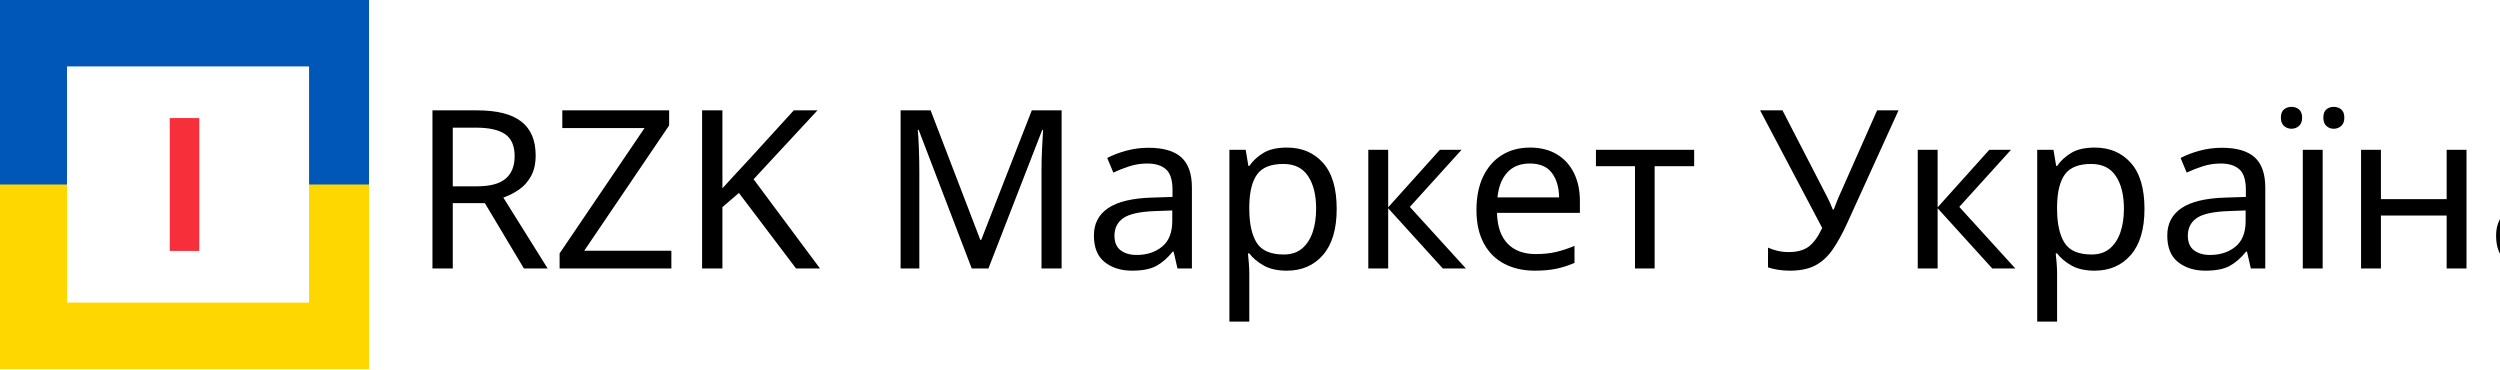
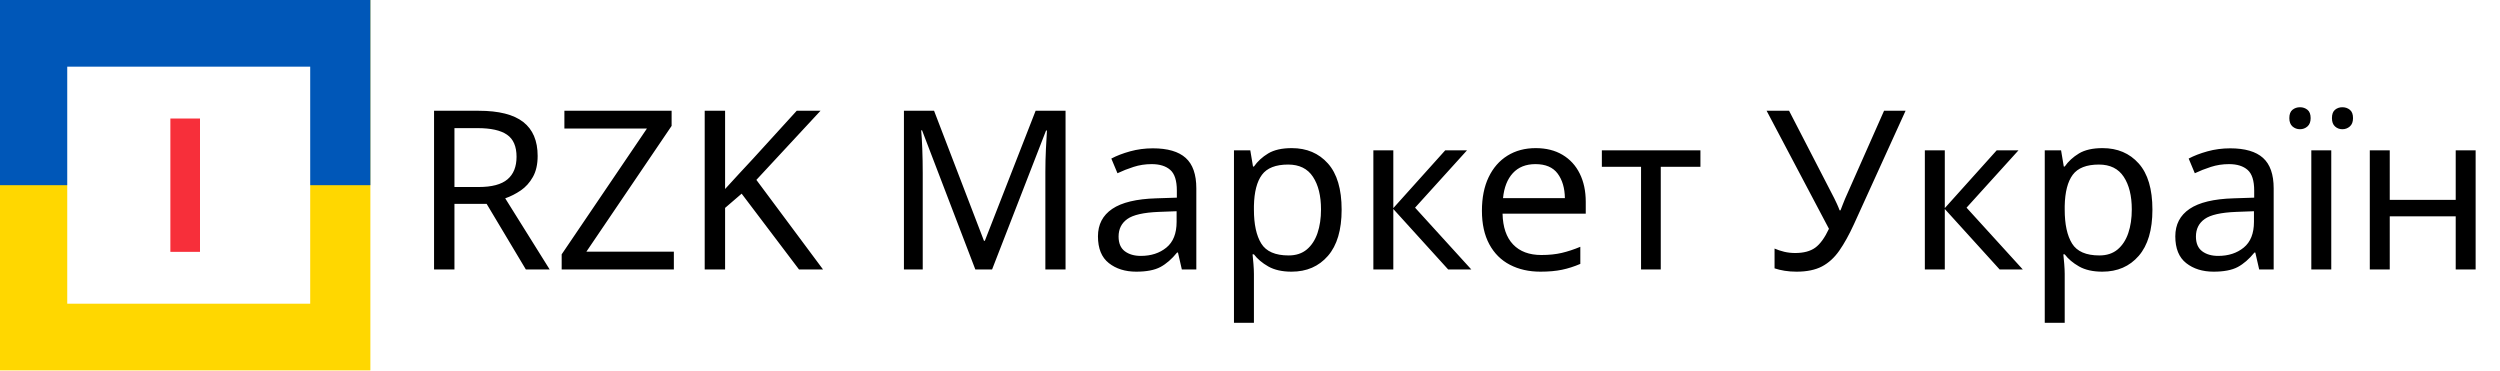
- <svg xmlns="http://www.w3.org/2000/svg" version="1.1" width="1355" height="200" viewBox="0 0 1355 200" xml:space="preserve">
+ <svg xmlns="http://www.w3.org/2000/svg" version="1.1" width="1350" height="200" viewBox="0 0 1350 200" xml:space="preserve">
  <defs>
</defs>
  <g transform="matrix(-1 0 0 -1 100 100)" id="zk8GHJazUiABPRPuHnFoT">
    <path style="stroke: rgb(148,201,171); stroke-width: 0; stroke-dasharray: none; stroke-linecap: butt; stroke-dashoffset: 0; stroke-linejoin: miter; stroke-miterlimit: 4; fill: rgb(255,215,0); fill-rule: nonzero; opacity: 1;" vector-effect="non-scaling-stroke" transform=" translate(-100, -100)" d="M 0 0 L 200 0 L 200 200 L 0 200 z" stroke-linecap="round" />
  </g>
  <g transform="matrix(-1 0 0 -1 100 50)" id="CWCfyfoE2JIBjJTpAembM">
    <path style="stroke: rgb(217,178,150); stroke-width: 0; stroke-dasharray: none; stroke-linecap: butt; stroke-dashoffset: 0; stroke-linejoin: miter; stroke-miterlimit: 4; fill: rgb(0,87,184); fill-rule: nonzero; opacity: 1;" vector-effect="non-scaling-stroke" transform=" translate(-100, -50)" d="M 0 0 L 200 0 L 200 100 L 0 100 z" stroke-linecap="round" />
  </g>
  <g transform="matrix(-0.41 0 0 -0.4 101.91 100)" id="kB5h7nKnwxCX8SmufwDWY">
    <path style="stroke: rgb(236,249,161); stroke-width: 0; stroke-dasharray: none; stroke-linecap: butt; stroke-dashoffset: 0; stroke-linejoin: miter; stroke-miterlimit: 4; fill: rgb(255,255,255); fill-rule: nonzero; opacity: 1;" vector-effect="non-scaling-stroke" transform=" translate(-160, -160)" d="M 0 0 L 320 0 L 320 320 L 0 320 z" stroke-linecap="round" />
  </g>
  <g transform="matrix(-1 0 0 -1 100 100)" id="G7pb5m-v_wdVhaaaMYpLD">
    <path style="stroke: rgb(58,204,31); stroke-width: 0; stroke-dasharray: none; stroke-linecap: butt; stroke-dashoffset: 0; stroke-linejoin: miter; stroke-miterlimit: 4; fill: rgb(247,47,58); fill-rule: nonzero; opacity: 1;" vector-effect="non-scaling-stroke" transform=" translate(-8, -36)" d="M 0 0 L 16 0 L 16 72 L 0 72 z" stroke-linecap="round" />
  </g>
  <g transform="matrix(1.02 0 0 1 778.56 94.52)" style="" id="56q0v7XfyAgTW7JgdI6K6">
    <text xml:space="preserve" font-family="Ubuntu" font-size="120" font-style="normal" font-weight="300" line-height="1" style="stroke: none; stroke-width: 1; stroke-dasharray: none; stroke-linecap: butt; stroke-dashoffset: 0; stroke-linejoin: miter; stroke-miterlimit: 4; fill: rgb(0,0,0); fill-rule: nonzero; opacity: 1; white-space: pre;">
      <tspan x="-545.14" y="50.98">RZK Маркет Україна</tspan>
    </text>
  </g>
</svg>
